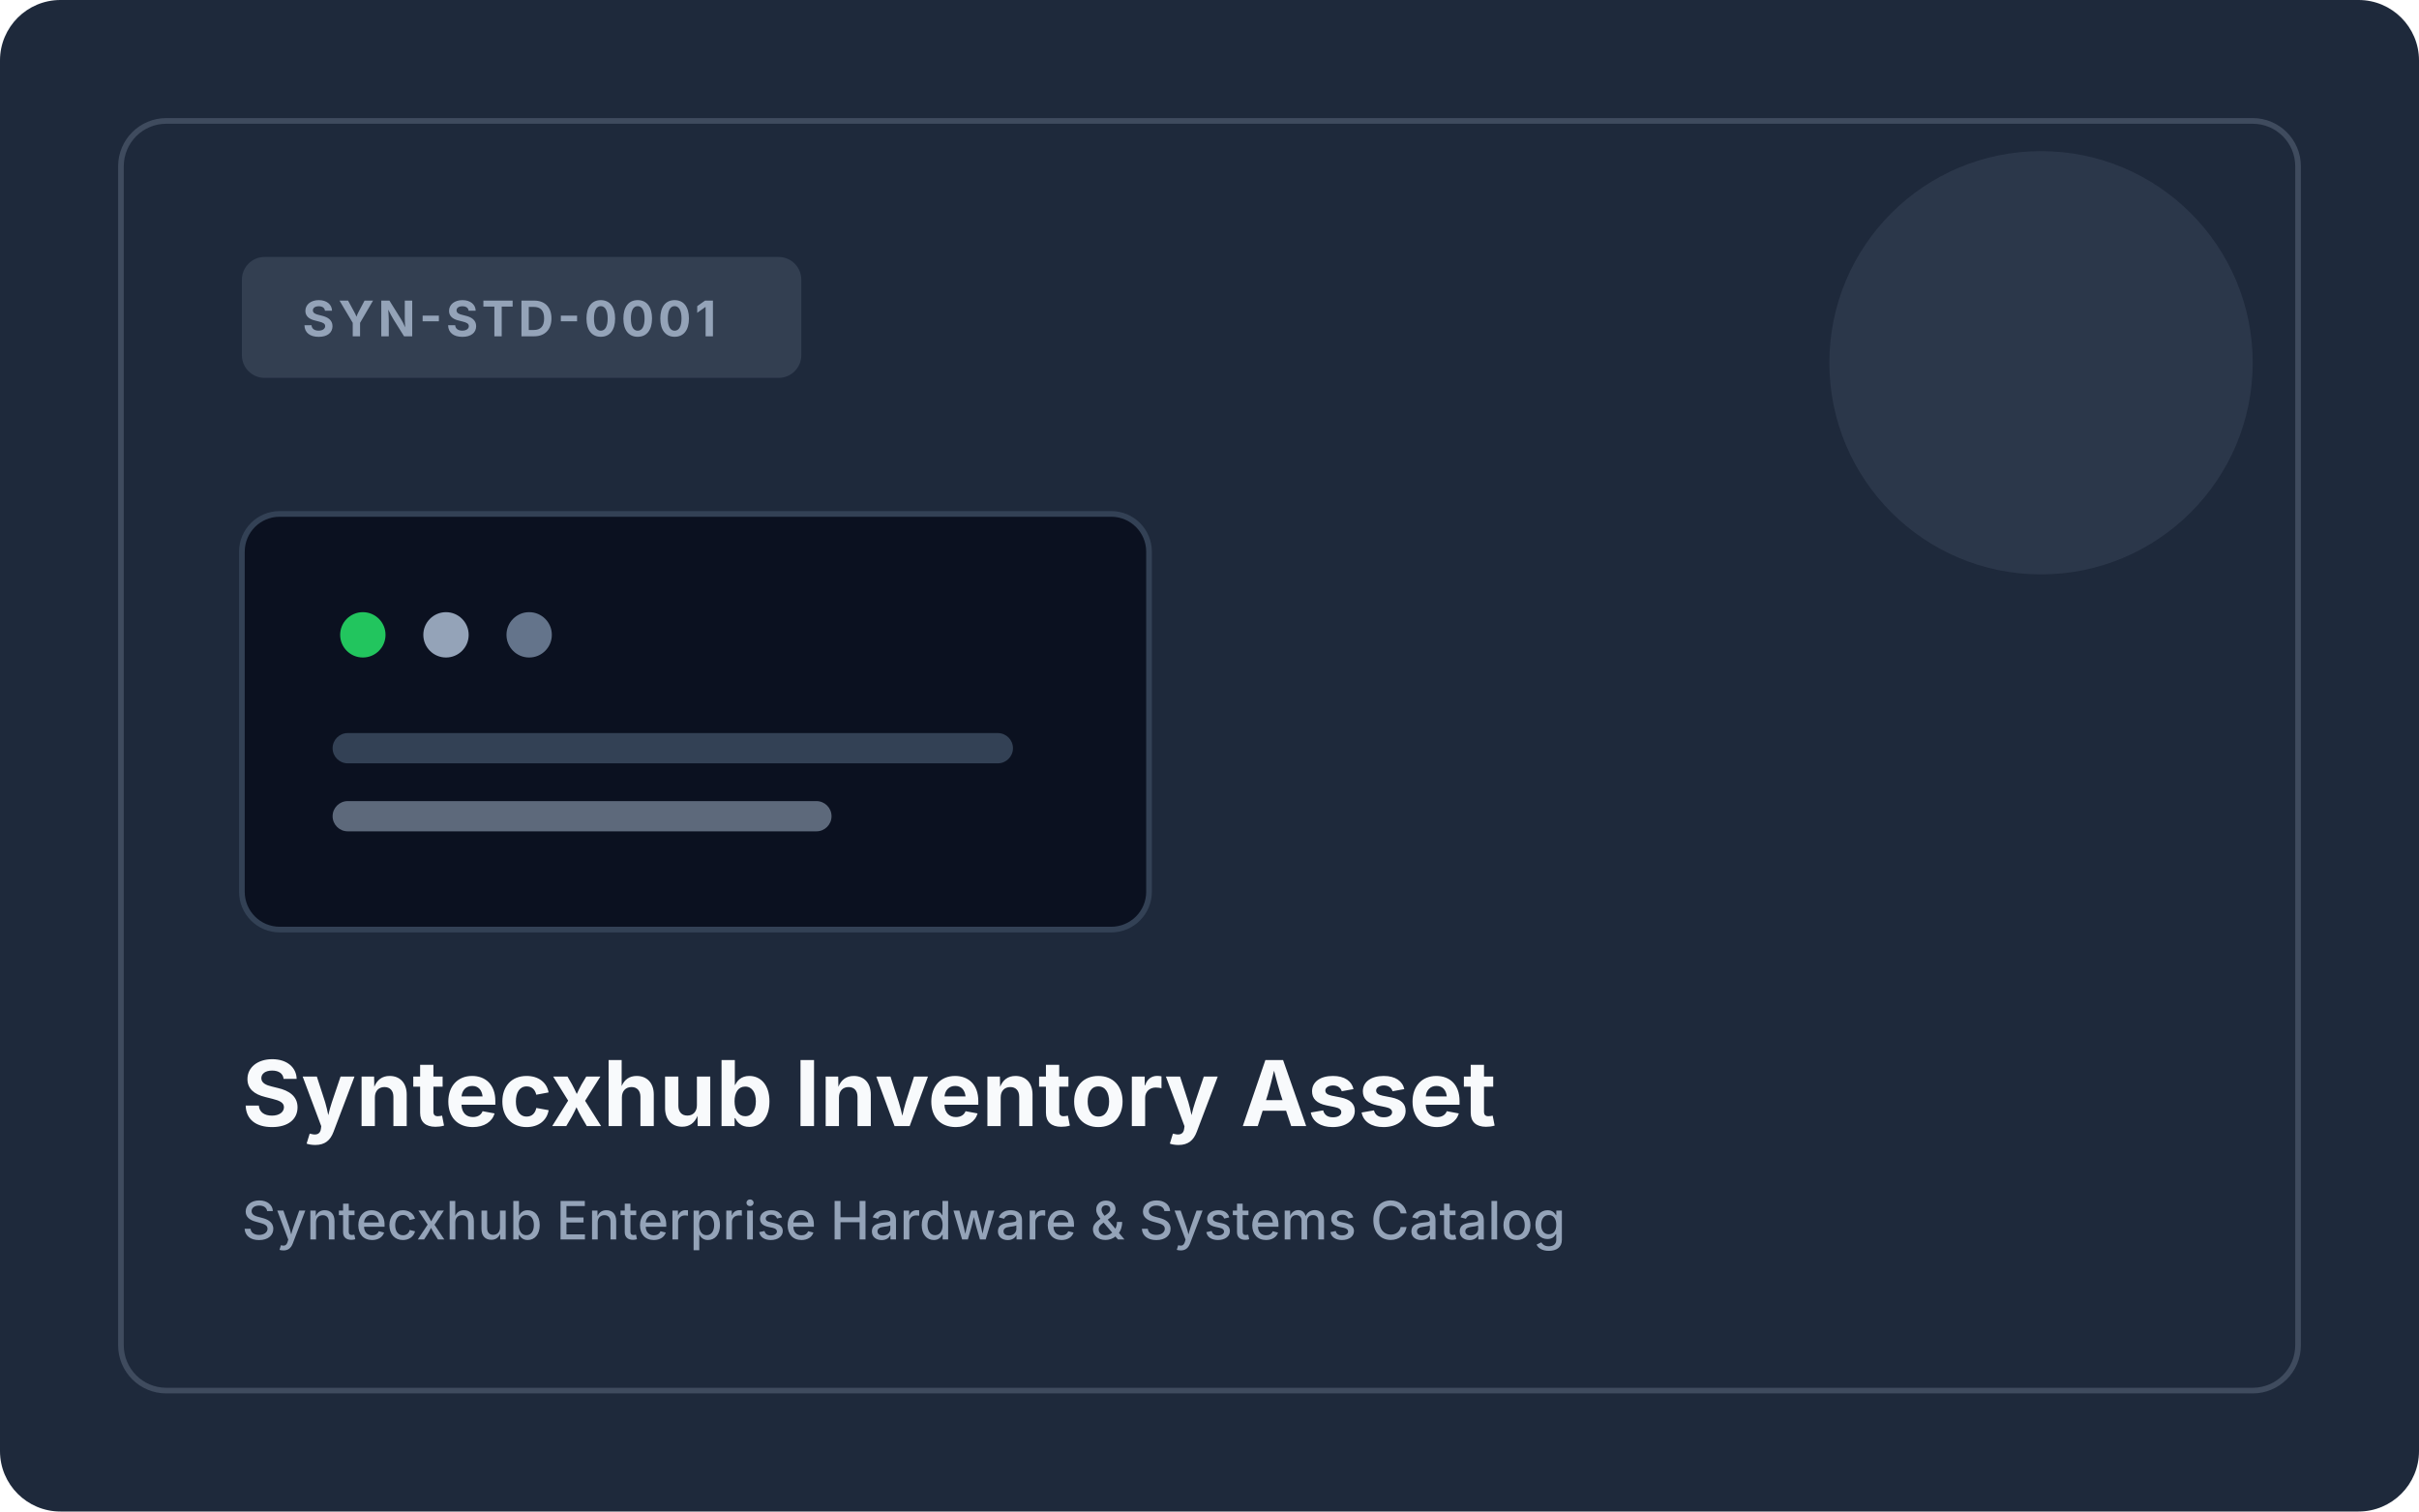
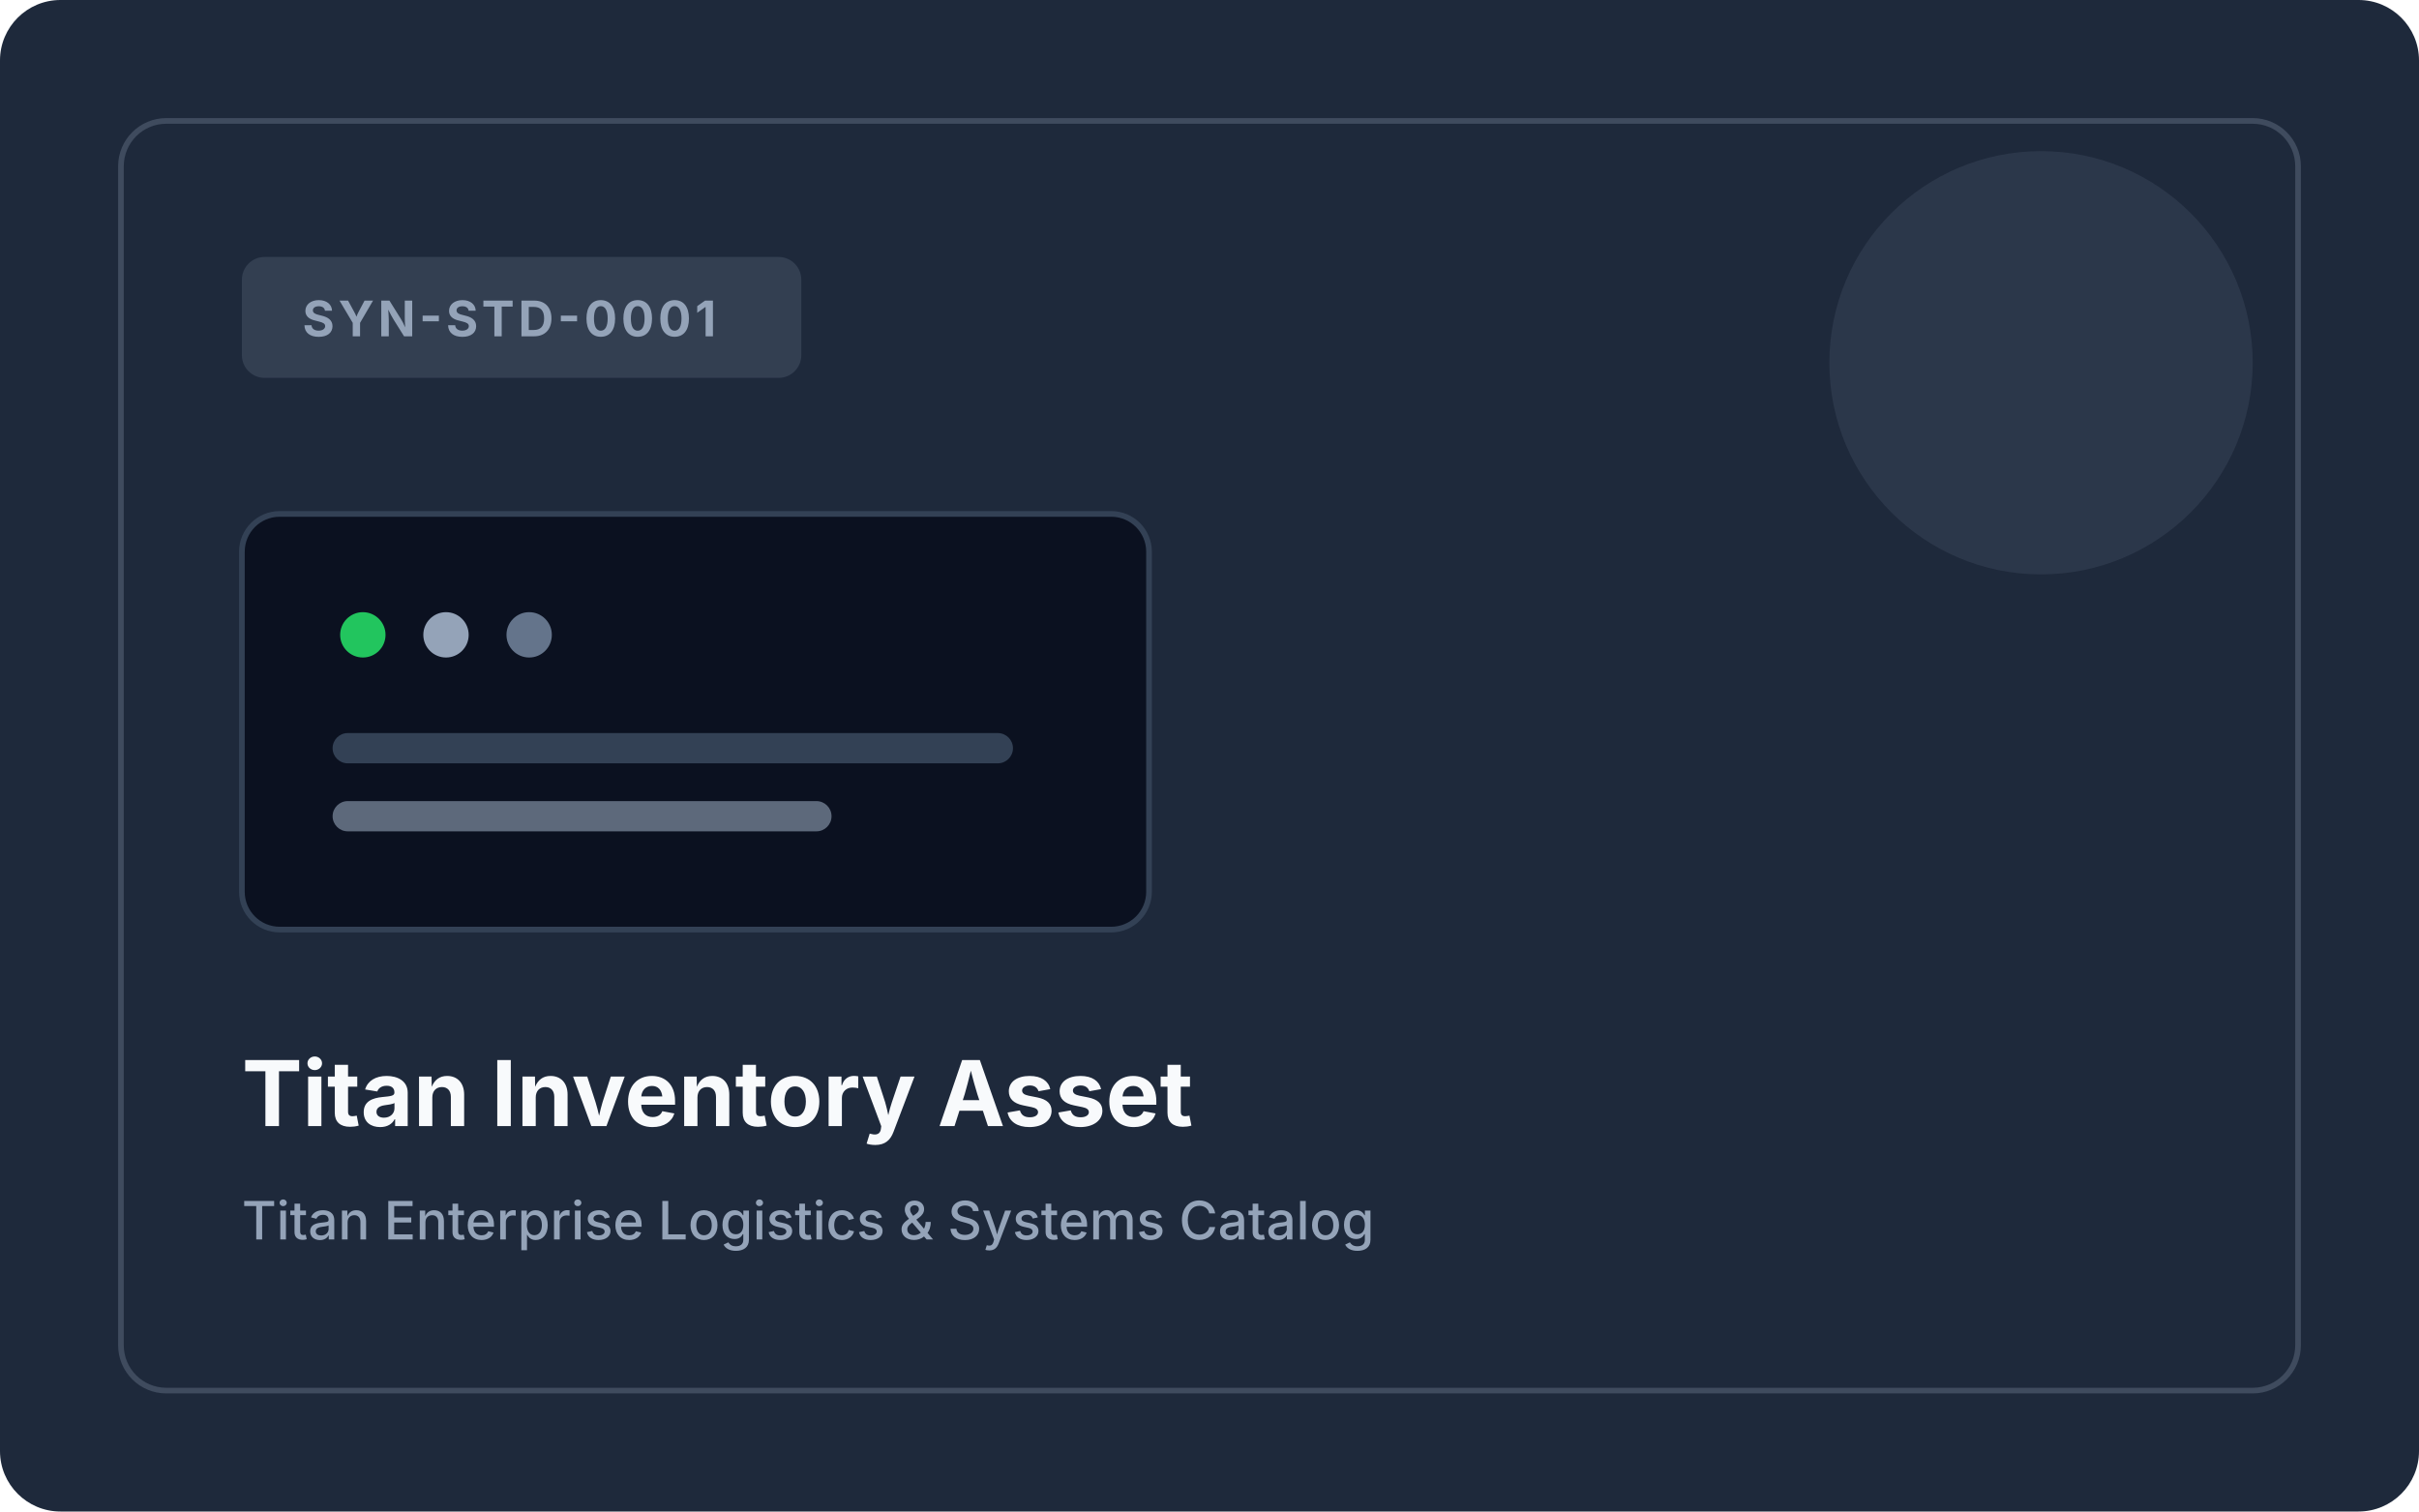
<svg xmlns="http://www.w3.org/2000/svg" viewBox="0 0 640 400" width="640" height="400">
  <defs>
    <linearGradient id="bg-SYN-STD-0001" x1="0" y1="0" x2="1" y2="1">
      <stop offset="0%" stop-color="#1E293B" />
      <stop offset="100%" stop-color="#1E293B" />
    </linearGradient>
  </defs>
  <rect width="640" height="400" rx="16" fill="url(#bg-SYN-STD-0001)" />
  <rect x="32" y="32" width="576" height="336" rx="12" fill="none" stroke="#94A3B8" stroke-opacity="0.28" stroke-width="1.5" />
  <circle cx="540" cy="96" r="56" fill="#94A3B8" fill-opacity="0.12" />
  <rect x="64" y="68" width="148" height="32" rx="6" fill="#94A3B8" fill-opacity="0.18" />
  <text x="80" y="89" fill="#94A3B8" font-family="Inter, system-ui, sans-serif" font-size="13" font-weight="700" letter-spacing="1">SYN-STD-0001</text>
  <rect x="64" y="136" width="240" height="110" rx="10" fill="#0B1120" stroke="#334155" stroke-width="1.5" />
  <circle cx="96" cy="168" r="6" fill="#22C55E" />
  <circle cx="118" cy="168" r="6" fill="#94A3B8" />
  <circle cx="140" cy="168" r="6" fill="#64748B" />
  <rect x="88" y="194" width="180" height="8" rx="4" fill="#334155" />
  <rect x="88" y="212" width="132" height="8" rx="4" fill="#94A3B8" fill-opacity="0.6" />
-   <text x="64" y="298" fill="#F8FAFC" font-family="Inter, system-ui, sans-serif" font-size="24" font-weight="700">Syntecxhub Inventory Asset</text>
-   <text x="64" y="328" fill="#94A3B8" font-family="Inter, system-ui, sans-serif" font-size="14" font-weight="500">Syntecxhub Enterprise Hardware &amp; Systems Catalog</text>
+   <text x="64" y="298" fill="#F8FAFC" font-family="Inter, system-ui, sans-serif" font-size="24" font-weight="700">Titan Inventory Asset</text>
+   <text x="64" y="328" fill="#94A3B8" font-family="Inter, system-ui, sans-serif" font-size="14" font-weight="500">Titan Enterprise Logistics &amp; Systems Catalog</text>
</svg>
